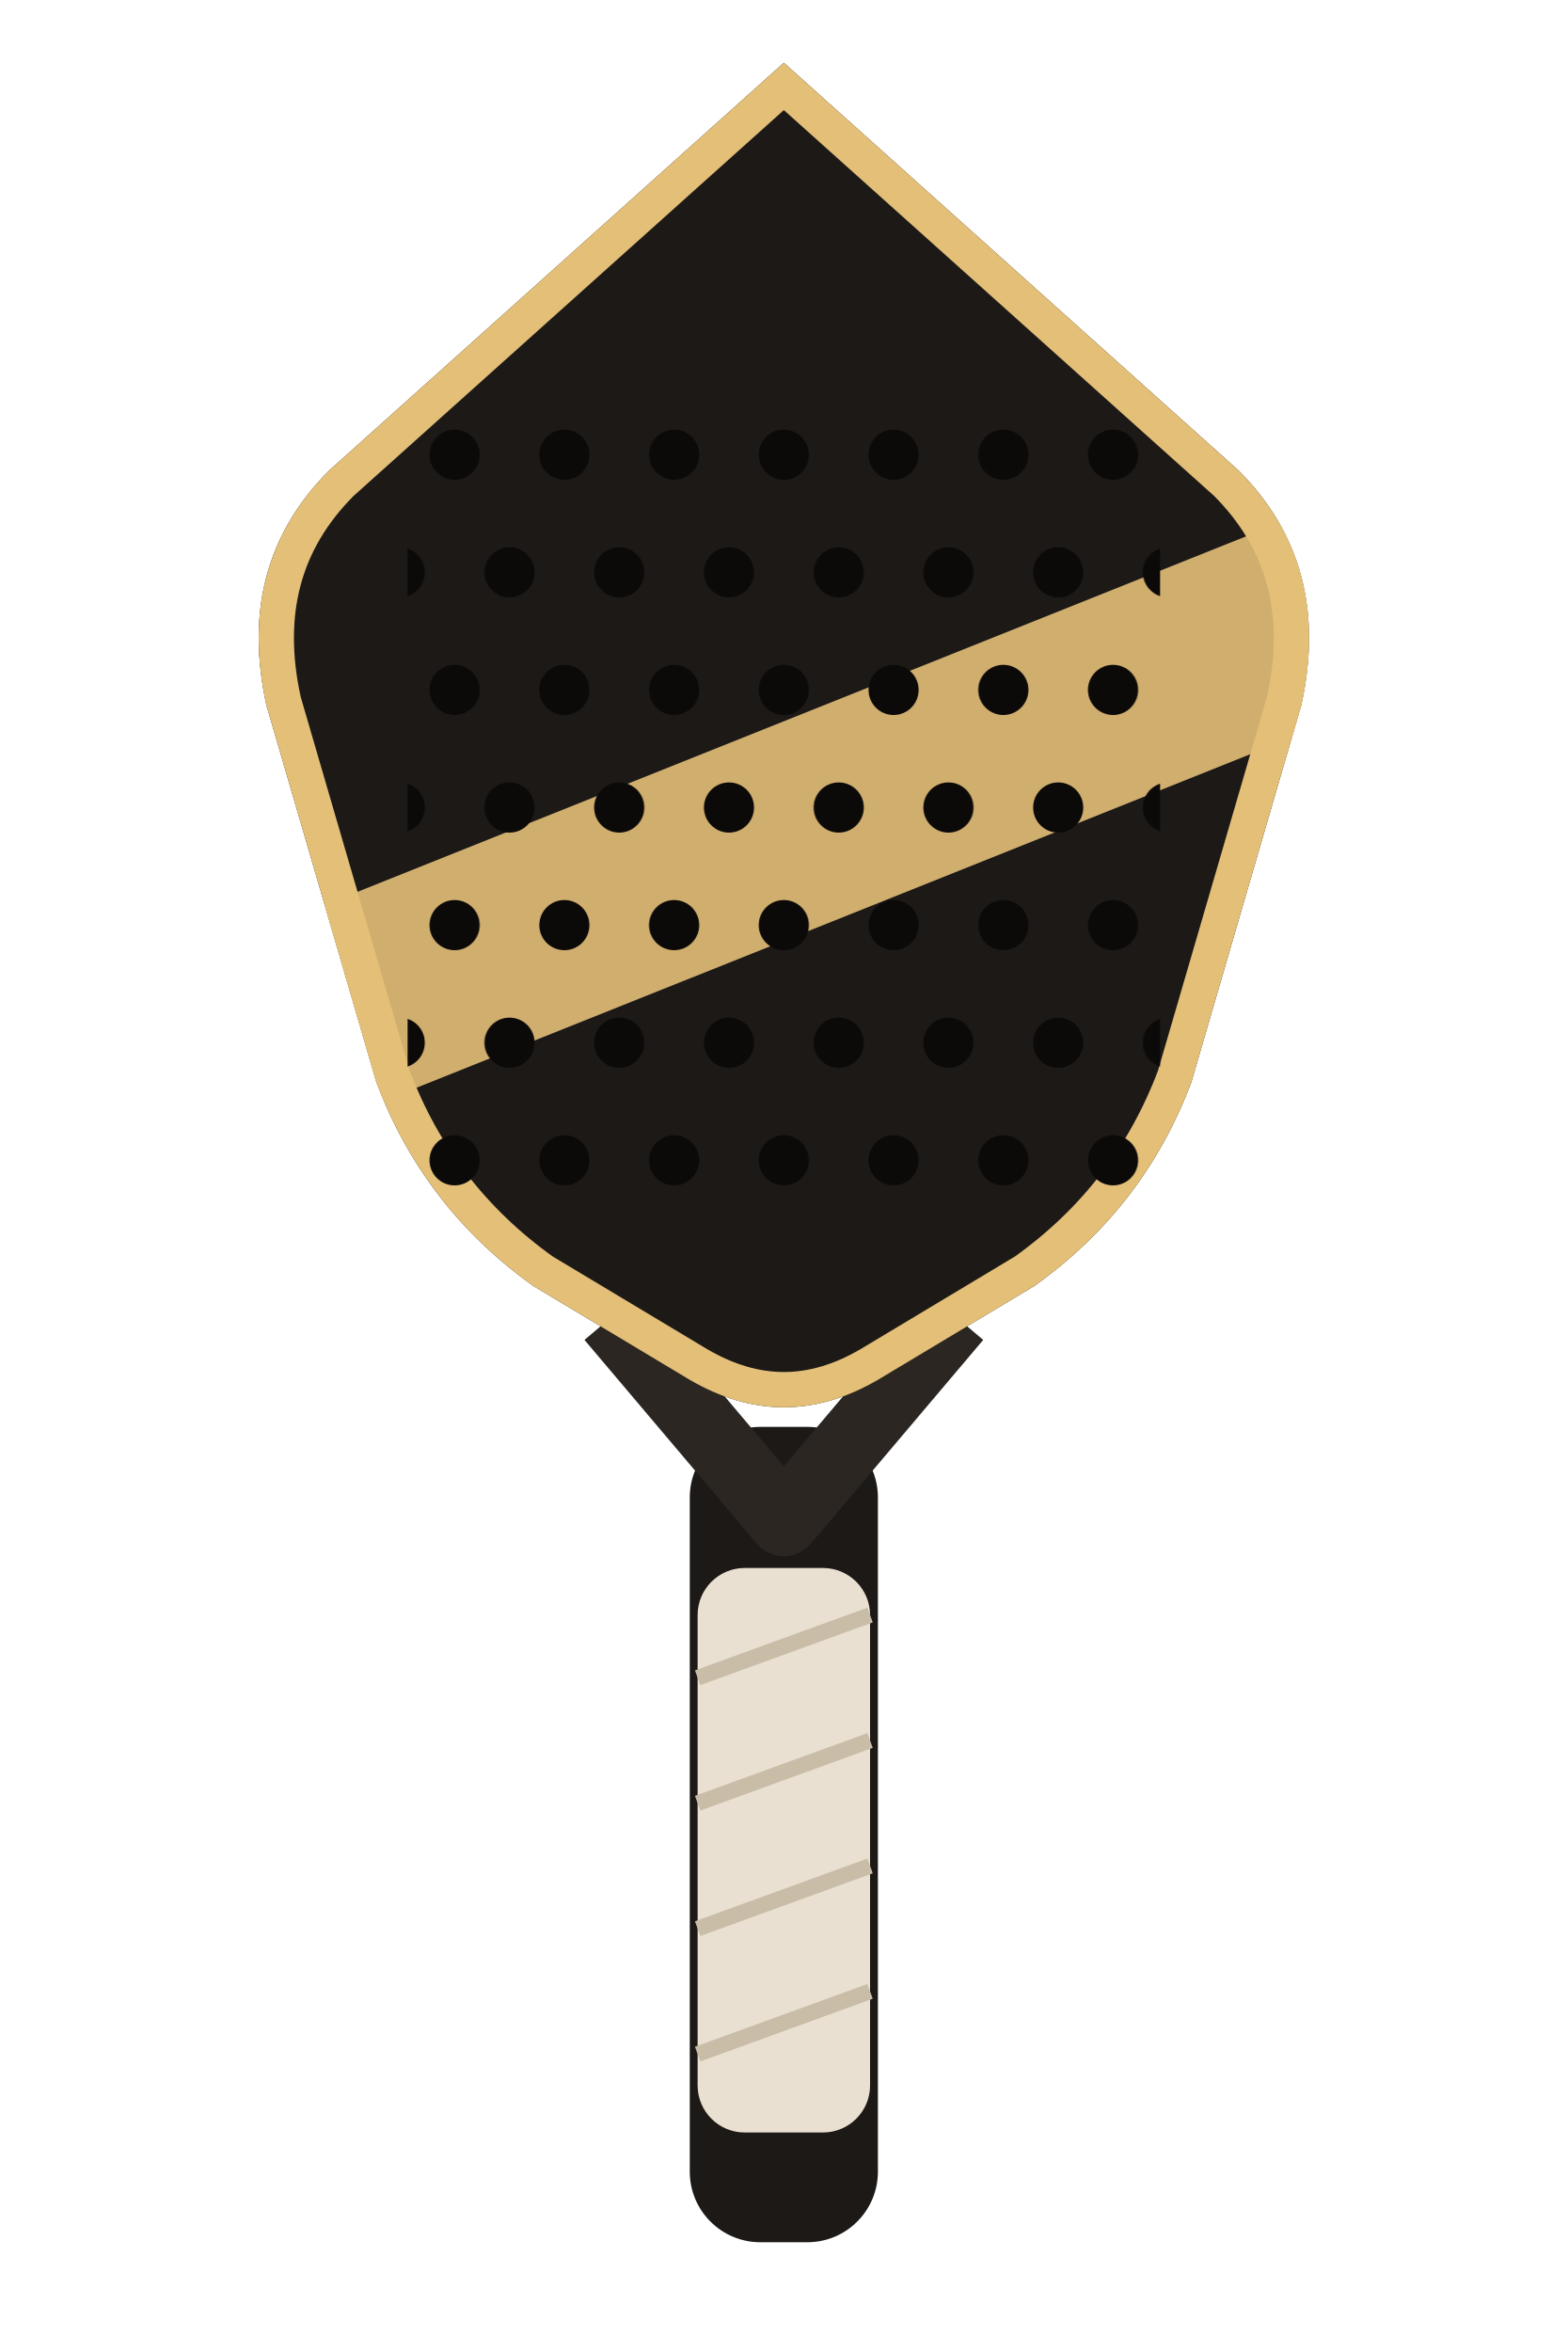
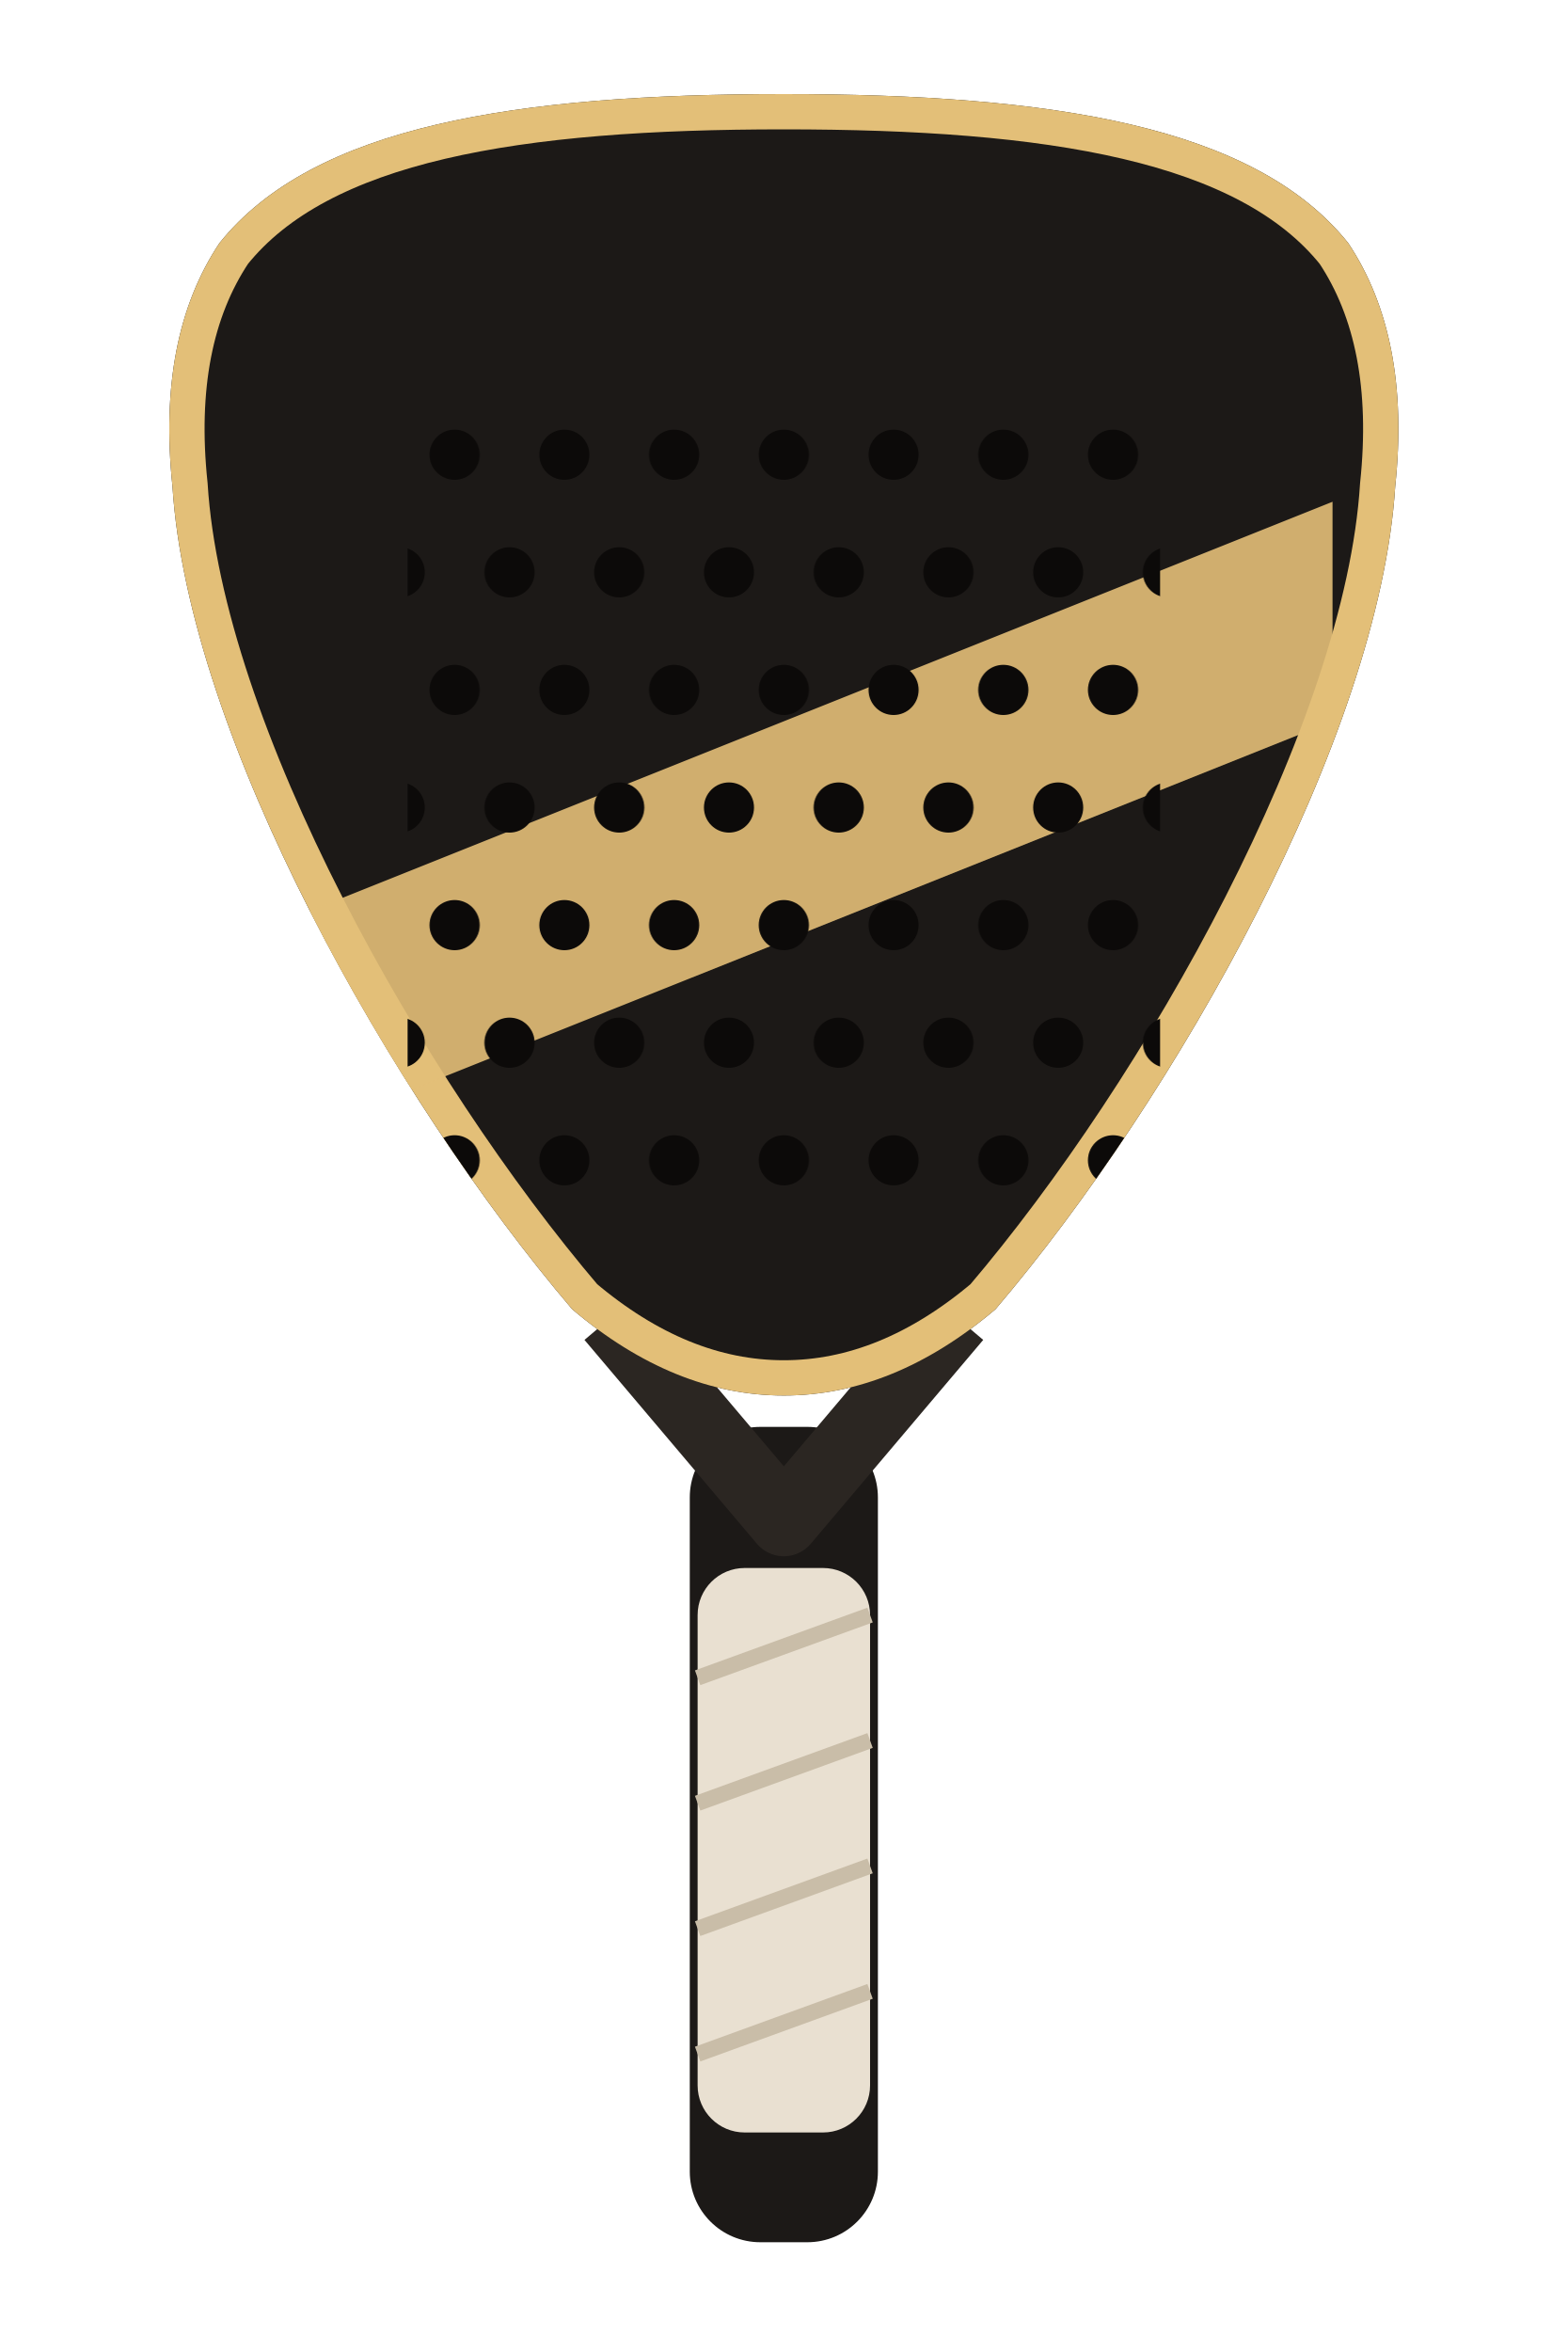
<svg xmlns="http://www.w3.org/2000/svg" viewBox="0 0 200 300">
  <defs>
    <clipPath id="c">
-       <path d="M100 8L158 60Q170 72 166 90L152 138Q146 154 132 164L112 176Q100 183 88 176L68 164Q54 154 48 138L34 90Q30 72 42 60Z" />
+       <path d="M100 12C134 12 160 16 172 31Q180 43 178 62C176 94 150 140 127 167Q114 178 100 178Q86 178 73 167C50 140 24 94 22 62Q20 43 28 31C40 16 66 12 100 12Z" />
    </clipPath>
    <pattern id="h" width="14" height="30" patternUnits="userSpaceOnUse" x="51" y="51">
      <circle cx="7" cy="7" r="3.2" fill="#0c0a09" />
      <circle cx="14" cy="22" r="3.2" fill="#0c0a09" />
      <circle cx="0" cy="22" r="3.2" fill="#0c0a09" />
    </pattern>
  </defs>
  <rect x="88" y="182" width="24" height="104" rx="9" fill="#1c1917" />
  <rect x="89" y="200" width="22" height="72" rx="6" fill="#e9e0d1" />
  <path d="M89 214l22-8M89 230l22-8M89 246l22-8M89 262l22-8" stroke="#c9bda8" stroke-width="2" />
  <path d="M78 168l22 26 22-26" fill="none" stroke="#2b2622" stroke-width="9" stroke-linejoin="round" />
-   <path d="M100 8L158 60Q170 72 166 90L152 138Q146 154 132 164L112 176Q100 183 88 176L68 164Q54 154 48 138L34 90Q30 72 42 60Z" fill="#1c1917" />
+   <path d="M100 12C134 12 160 16 172 31Q180 43 178 62C176 94 150 140 127 167Q114 178 100 178Q86 178 73 167C50 140 24 94 22 62Q20 43 28 31C40 16 66 12 100 12Z" fill="#1c1917" />
  <g clip-path="url(#c)">
-     <path d="M100 8L158 60Q170 72 166 90L152 138Q146 154 132 164L112 176Q100 183 88 176L68 164Q54 154 48 138L34 90Q30 72 42 60Z" fill="none" stroke="#e3bf78" stroke-width="9" />
+     <path d="M100 12C134 12 160 16 172 31Q180 43 178 62C176 94 150 140 127 167Q114 178 100 178Q86 178 73 167C50 140 24 94 22 62Q20 43 28 31C40 16 66 12 100 12Z" fill="none" stroke="#e3bf78" stroke-width="9" />
    <path d="M30 120 L170 64 L170 92 L30 148z" fill="#e3bf78" opacity=".9" />
    <rect x="52" y="50" width="96" height="108" fill="url(#h)" />
  </g>
</svg>
